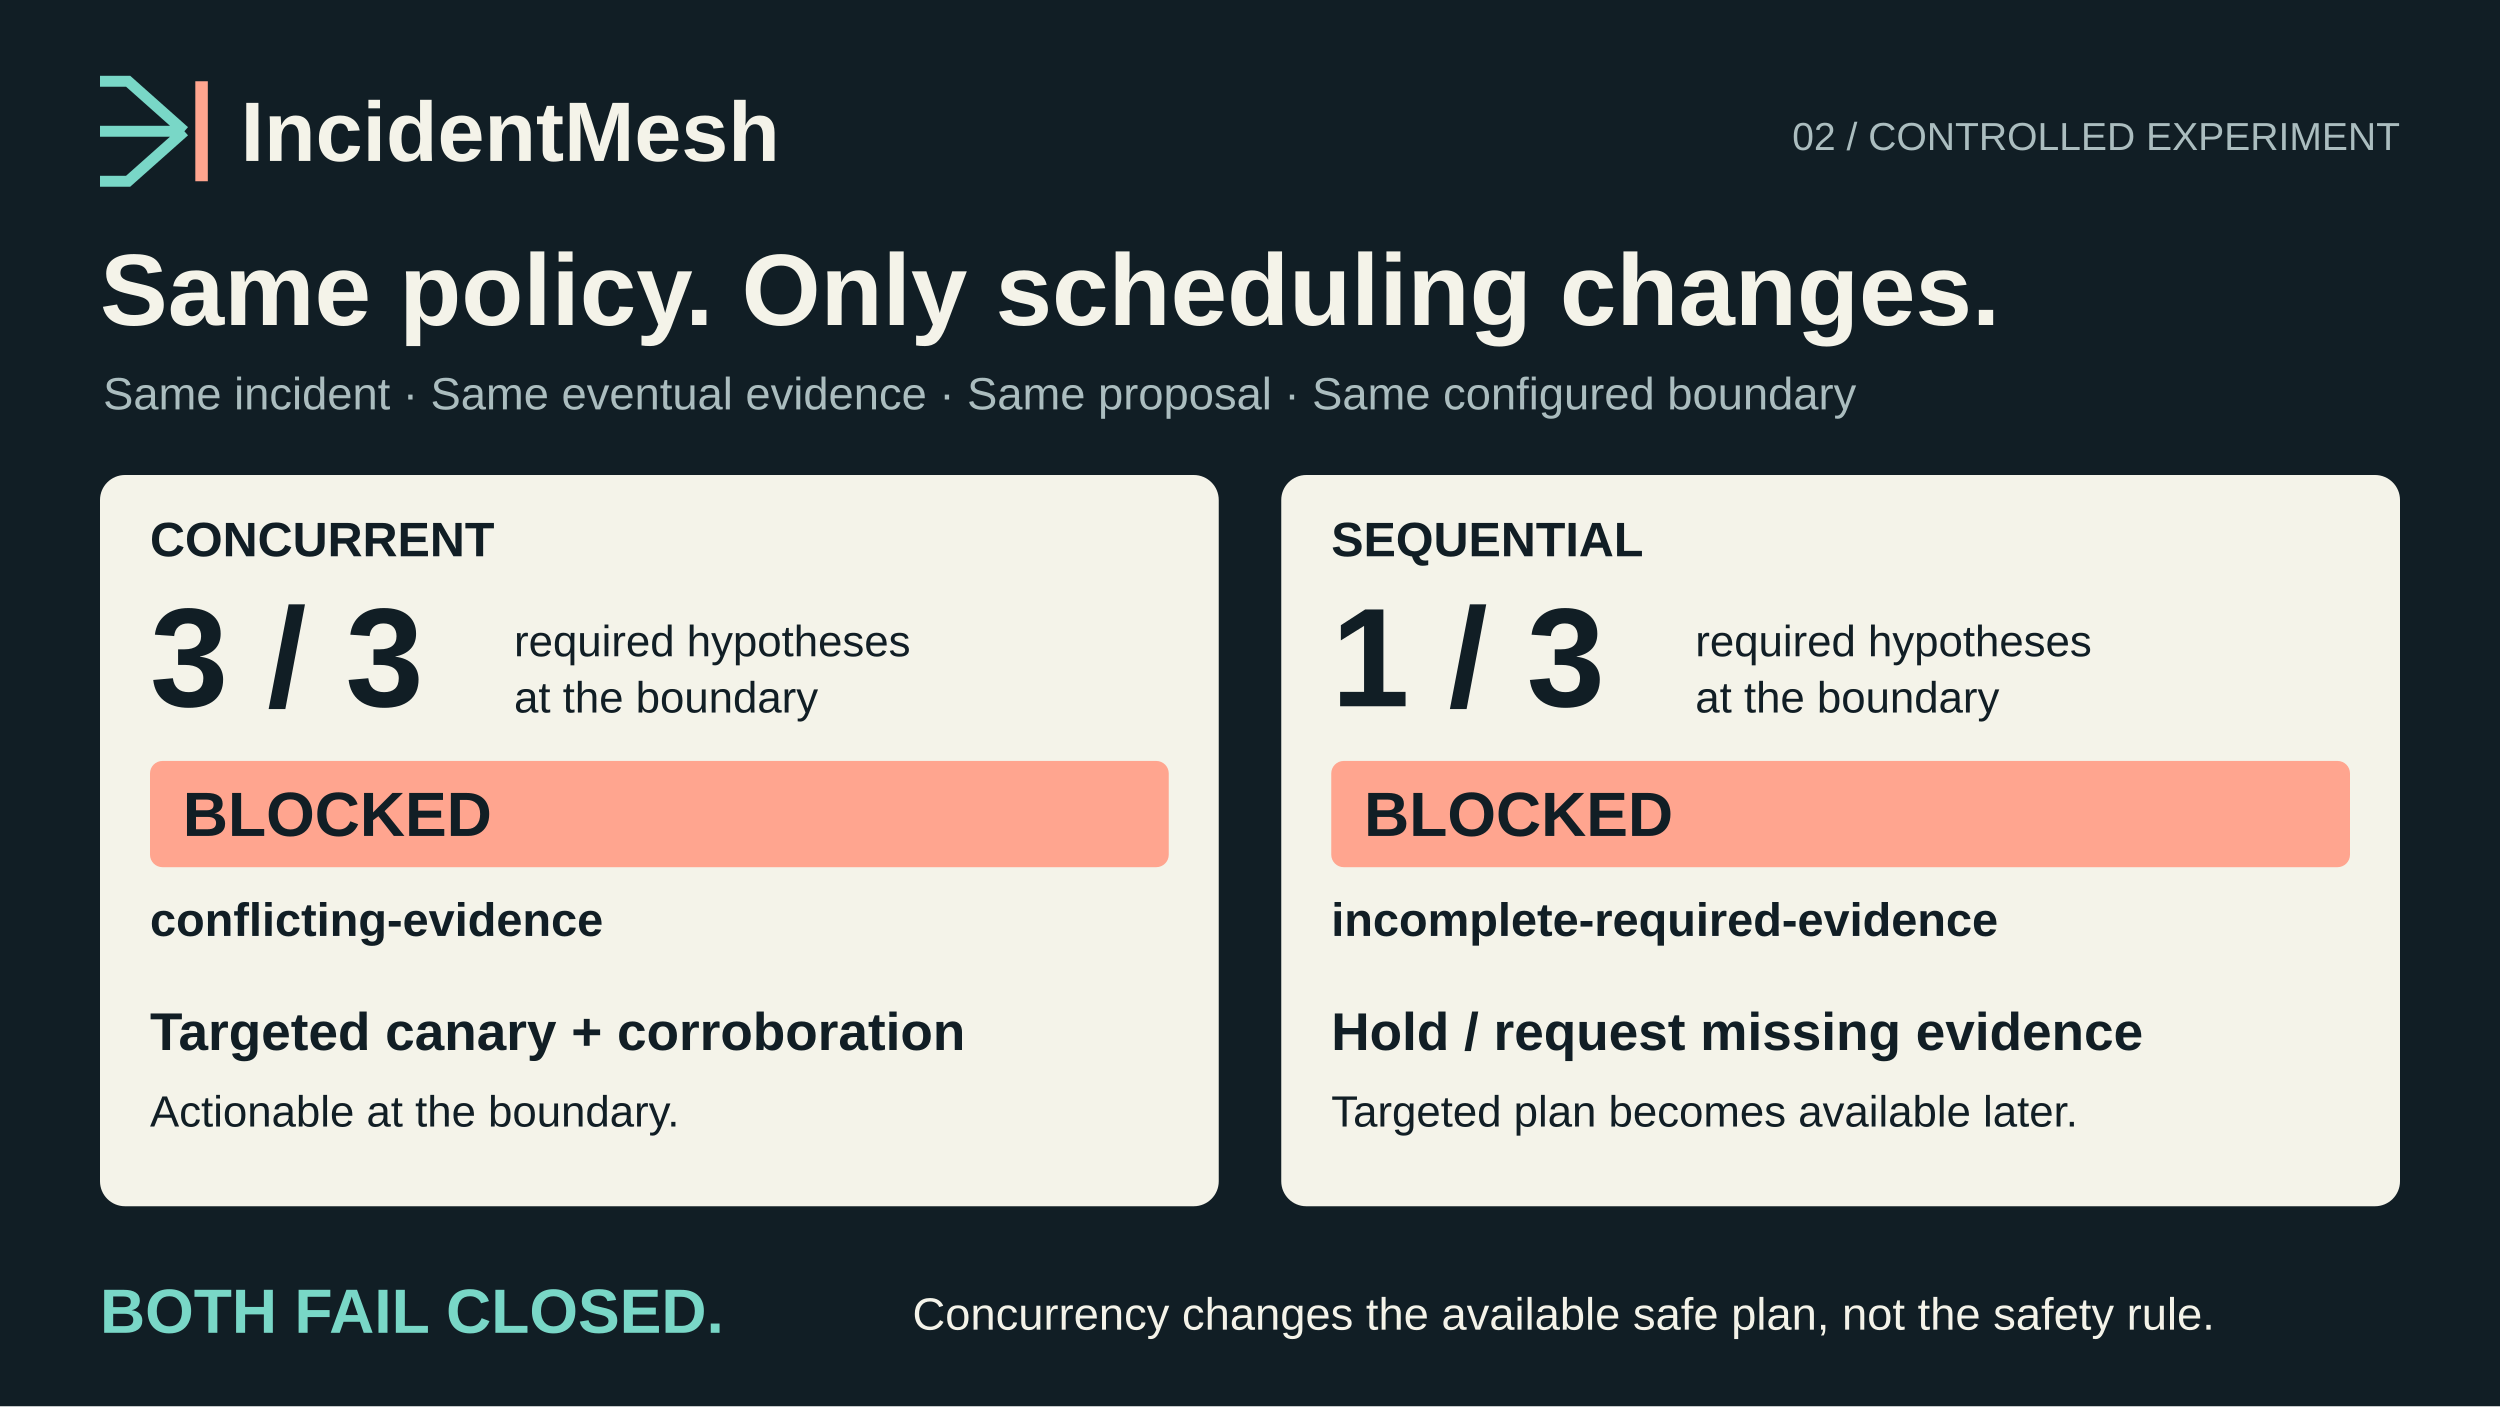
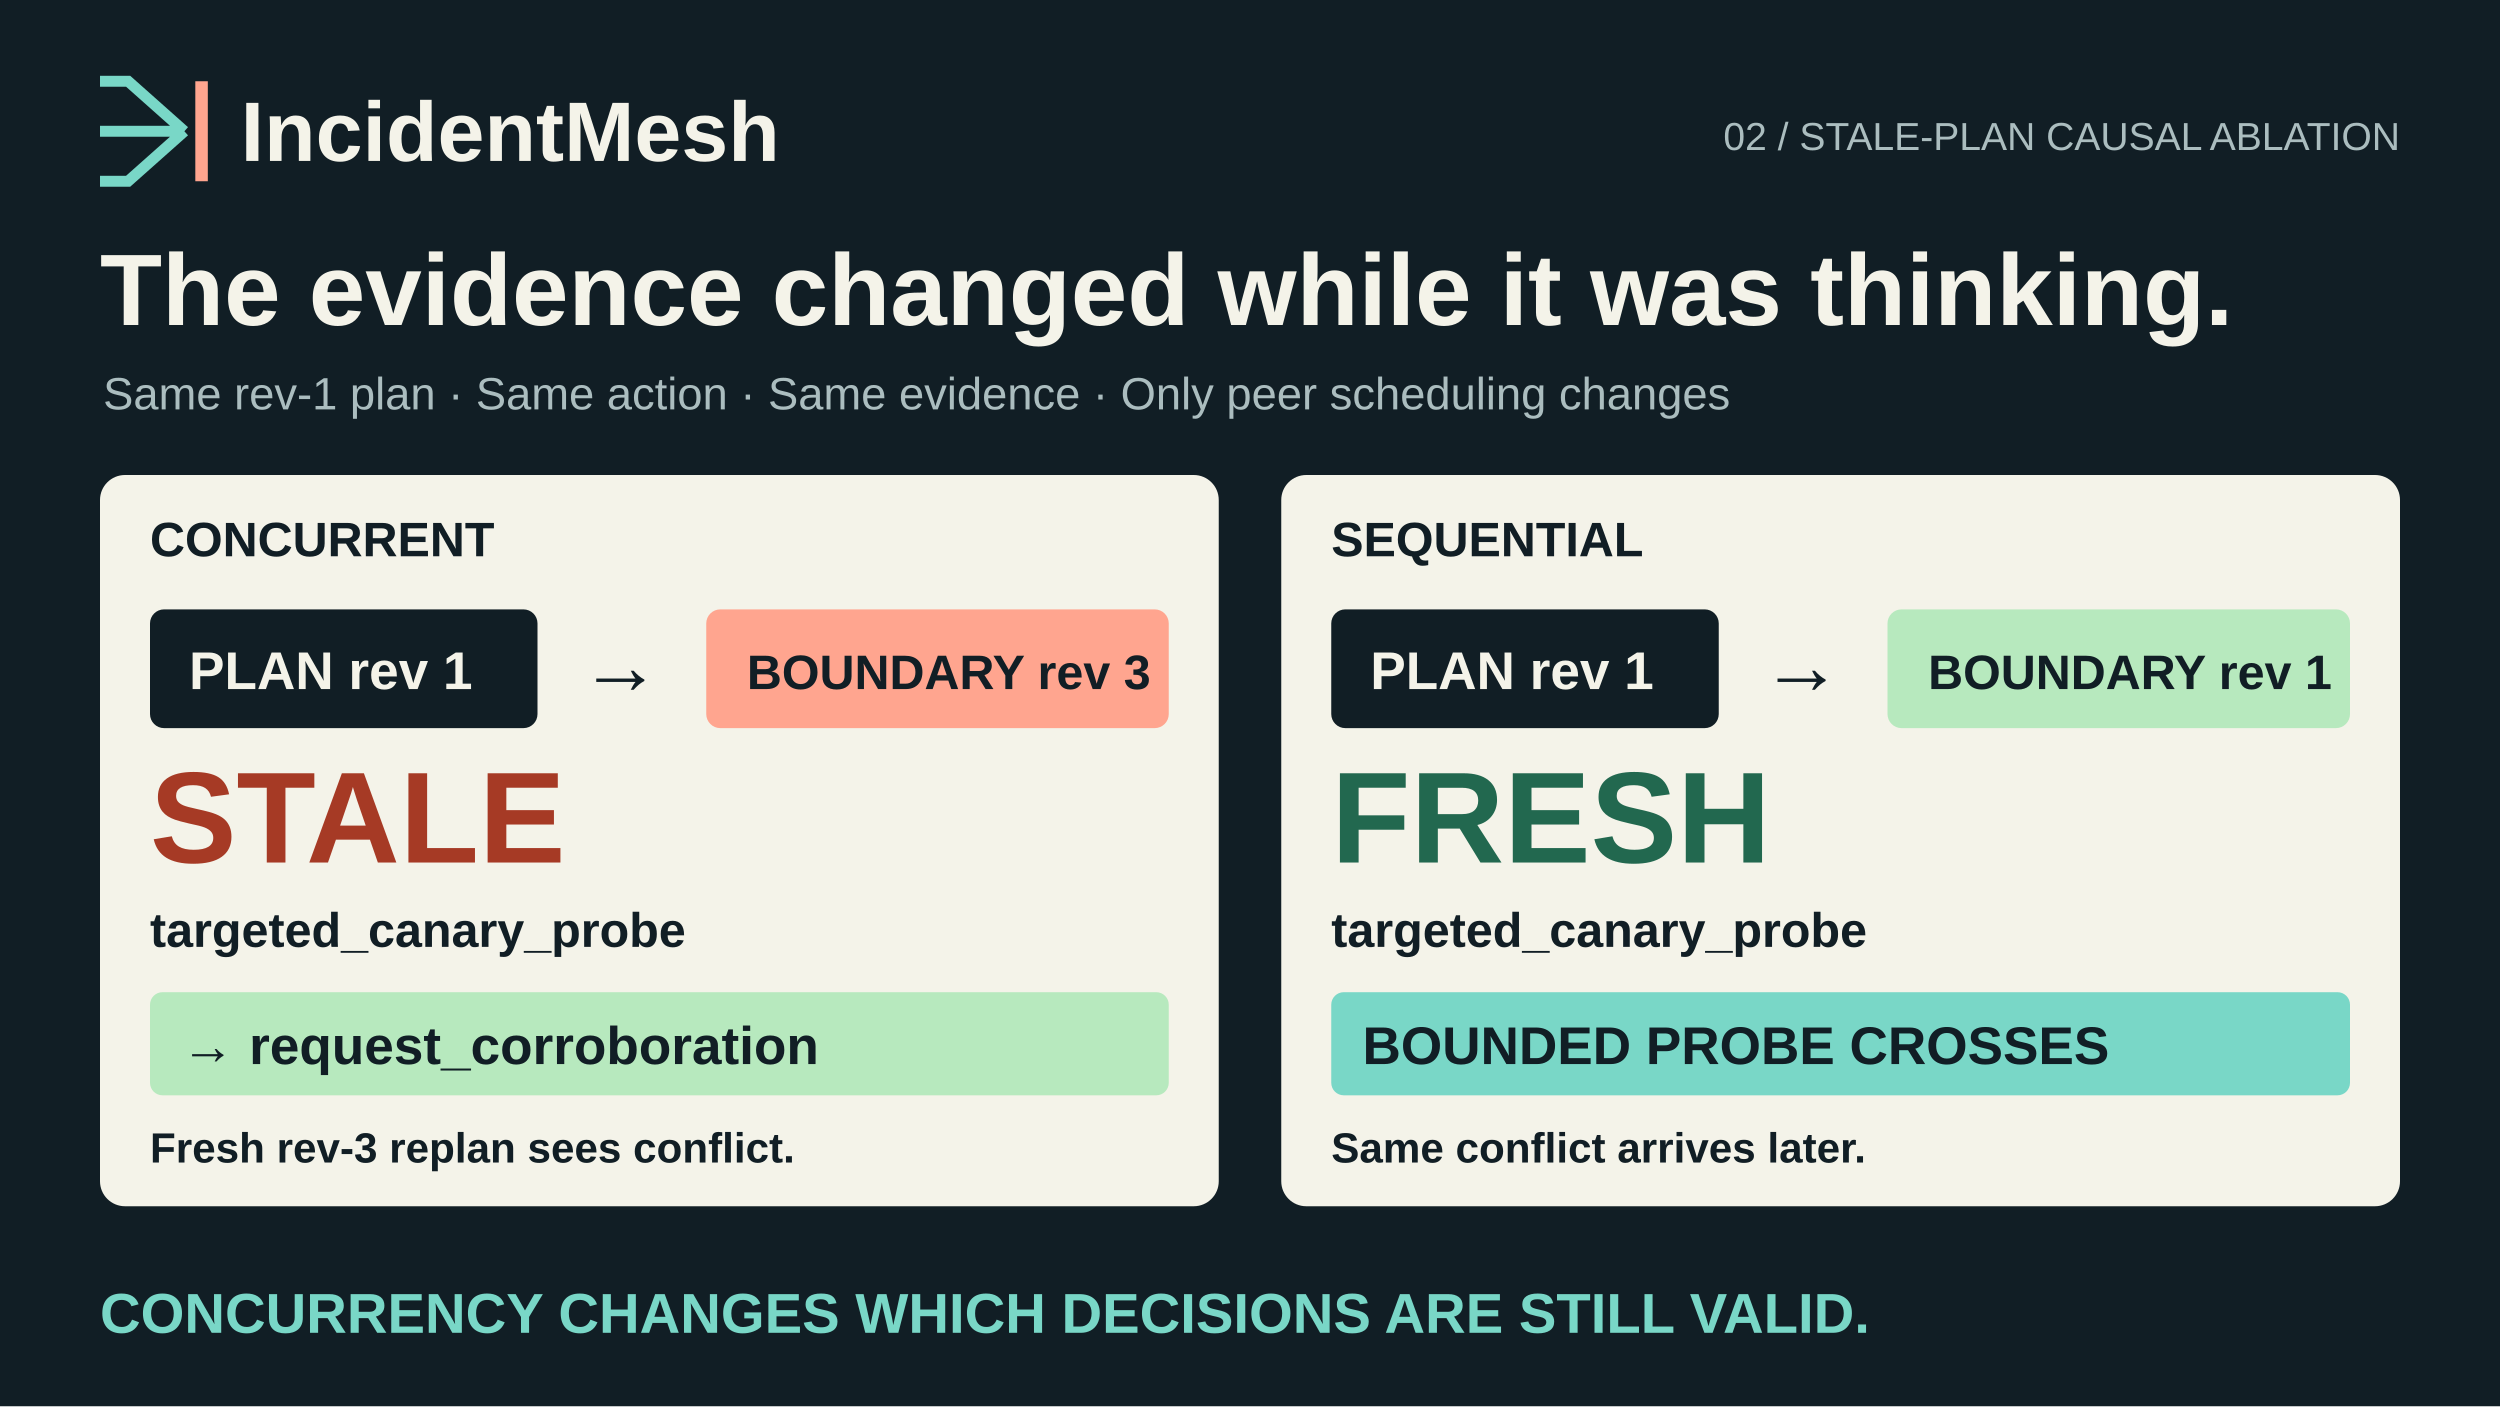
<svg xmlns="http://www.w3.org/2000/svg" width="1600" height="900" viewBox="0 0 1600 900" role="img">
  <g font-family="Arial, Helvetica, sans-serif">
    <rect x="0" y="0" width="1600" height="900" rx="0" fill="#111e25" />
    <g transform="translate(64 52)">
      <path d="M0 0 H18 L54 32 M0 32 H54 M0 64 H18 L54 32" fill="none" stroke="#79d7c7" stroke-width="7" />
      <path d="M65 0 V64" stroke="#ffa58f" stroke-width="8" />
    </g>
    <text x="154" y="103" font-size="54" fill="#f4f3e9" font-weight="700">IncidentMesh</text>
-     <text x="1536" y="96" font-size="25" fill="#abbdbf" font-weight="500" text-anchor="end">02 / CONTROLLED EXPERIMENT</text>
-     <text x="64" y="208" font-size="65" fill="#f4f3e9" font-weight="700">Same policy. Only scheduling changes.</text>
-     <text x="66" y="262" font-size="29" fill="#abbdbf" font-weight="400">Same incident · Same eventual evidence · Same proposal · Same configured boundary</text>
+     <text x="1536" y="96" font-size="25" fill="#abbdbf" font-weight="500" text-anchor="end">02 / STALE-PLAN CAUSAL ABLATION</text>
+     <text x="64" y="208" font-size="65" fill="#f4f3e9" font-weight="700">The evidence changed while it was thinking.</text>
+     <text x="66" y="262" font-size="29" fill="#abbdbf" font-weight="400">Same rev-1 plan · Same action · Same evidence · Only peer scheduling changes</text>
    <rect x="64" y="304" width="716" height="468" rx="16" fill="#f4f3e9" />
    <text x="96" y="356" font-size="31" fill="#111e25" font-weight="700">CONCURRENT</text>
-     <text x="96" y="452" font-size="90" fill="#111e25" font-weight="700">3 / 3</text>
-     <text x="329" y="420" font-size="28" fill="#111e25" font-weight="400">required hypotheses</text>
-     <text x="329" y="456" font-size="28" fill="#111e25" font-weight="400">at the boundary</text>
-     <rect x="96" y="487" width="652" height="68" rx="8" fill="#ffa58f" />
-     <text x="117" y="535" font-size="40" fill="#111e25" font-weight="700">BLOCKED</text>
-     <text x="96" y="599" font-size="30" fill="#111e25" font-weight="600">conflicting-evidence</text>
-     <text x="96" y="672" font-size="34" fill="#111e25" font-weight="700">Targeted canary + corroboration</text>
-     <text x="96" y="721" font-size="28" fill="#111e25" font-weight="400">Actionable at the boundary.</text>
+     <rect x="96" y="390" width="248" height="76" rx="9" fill="#111e25" />
+     <text x="121" y="441" font-size="34" fill="#f4f3e9" font-weight="700">PLAN  rev 1</text>
+     <text x="371" y="444" font-size="52" fill="#111e25" font-weight="700">→</text>
+     <rect x="452" y="390" width="296" height="76" rx="9" fill="#ffa58f" />
+     <text x="478" y="441" font-size="31" fill="#111e25" font-weight="700">BOUNDARY  rev 3</text>
+     <text x="96" y="552" font-size="83" fill="#a63a25" font-weight="800">STALE</text>
+     <text x="96" y="606" font-size="31" fill="#111e25" font-weight="600">targeted_canary_probe</text>
+     <rect x="96" y="635" width="652" height="66" rx="8" fill="#b7e9be" />
+     <text x="116" y="681" font-size="34" fill="#111e25" font-weight="700">→ request_corroboration</text>
+     <text x="96" y="744" font-size="27" fill="#111e25" font-weight="600">Fresh rev-3 replan sees conflict.</text>
    <rect x="820" y="304" width="716" height="468" rx="16" fill="#f4f3e9" />
    <text x="852" y="356" font-size="31" fill="#111e25" font-weight="700">SEQUENTIAL</text>
-     <text x="852" y="452" font-size="90" fill="#111e25" font-weight="700">1 / 3</text>
-     <text x="1085" y="420" font-size="28" fill="#111e25" font-weight="400">required hypotheses</text>
-     <text x="1085" y="456" font-size="28" fill="#111e25" font-weight="400">at the boundary</text>
-     <rect x="852" y="487" width="652" height="68" rx="8" fill="#ffa58f" />
-     <text x="873" y="535" font-size="40" fill="#111e25" font-weight="700">BLOCKED</text>
-     <text x="852" y="599" font-size="30" fill="#111e25" font-weight="600">incomplete-required-evidence</text>
-     <text x="852" y="672" font-size="34" fill="#111e25" font-weight="700">Hold / request missing evidence</text>
-     <text x="852" y="721" font-size="28" fill="#111e25" font-weight="400">Targeted plan becomes available later.</text>
-     <text x="64" y="853" font-size="40" fill="#79d7c7" font-weight="700">BOTH FAIL CLOSED.</text>
-     <text x="584" y="851" font-size="29" fill="#f4f3e9" font-weight="400">Concurrency changes the available safe plan, not the safety rule.</text>
+     <rect x="852" y="390" width="248" height="76" rx="9" fill="#111e25" />
+     <text x="877" y="441" font-size="34" fill="#f4f3e9" font-weight="700">PLAN  rev 1</text>
+     <text x="1127" y="444" font-size="52" fill="#111e25" font-weight="700">→</text>
+     <rect x="1208" y="390" width="296" height="76" rx="9" fill="#b7e9be" />
+     <text x="1234" y="441" font-size="31" fill="#111e25" font-weight="700">BOUNDARY  rev 1</text>
+     <text x="852" y="552" font-size="83" fill="#22684f" font-weight="800">FRESH</text>
+     <text x="852" y="606" font-size="31" fill="#111e25" font-weight="600">targeted_canary_probe</text>
+     <rect x="852" y="635" width="652" height="66" rx="8" fill="#79d7c7" />
+     <text x="872" y="681" font-size="34" fill="#111e25" font-weight="700">BOUNDED PROBE CROSSES</text>
+     <text x="852" y="744" font-size="27" fill="#111e25" font-weight="600">Same conflict arrives later.</text>
+     <text x="64" y="853" font-size="36" fill="#79d7c7" font-weight="700">CONCURRENCY CHANGES WHICH DECISIONS ARE STILL VALID.</text>
  </g>
</svg>
